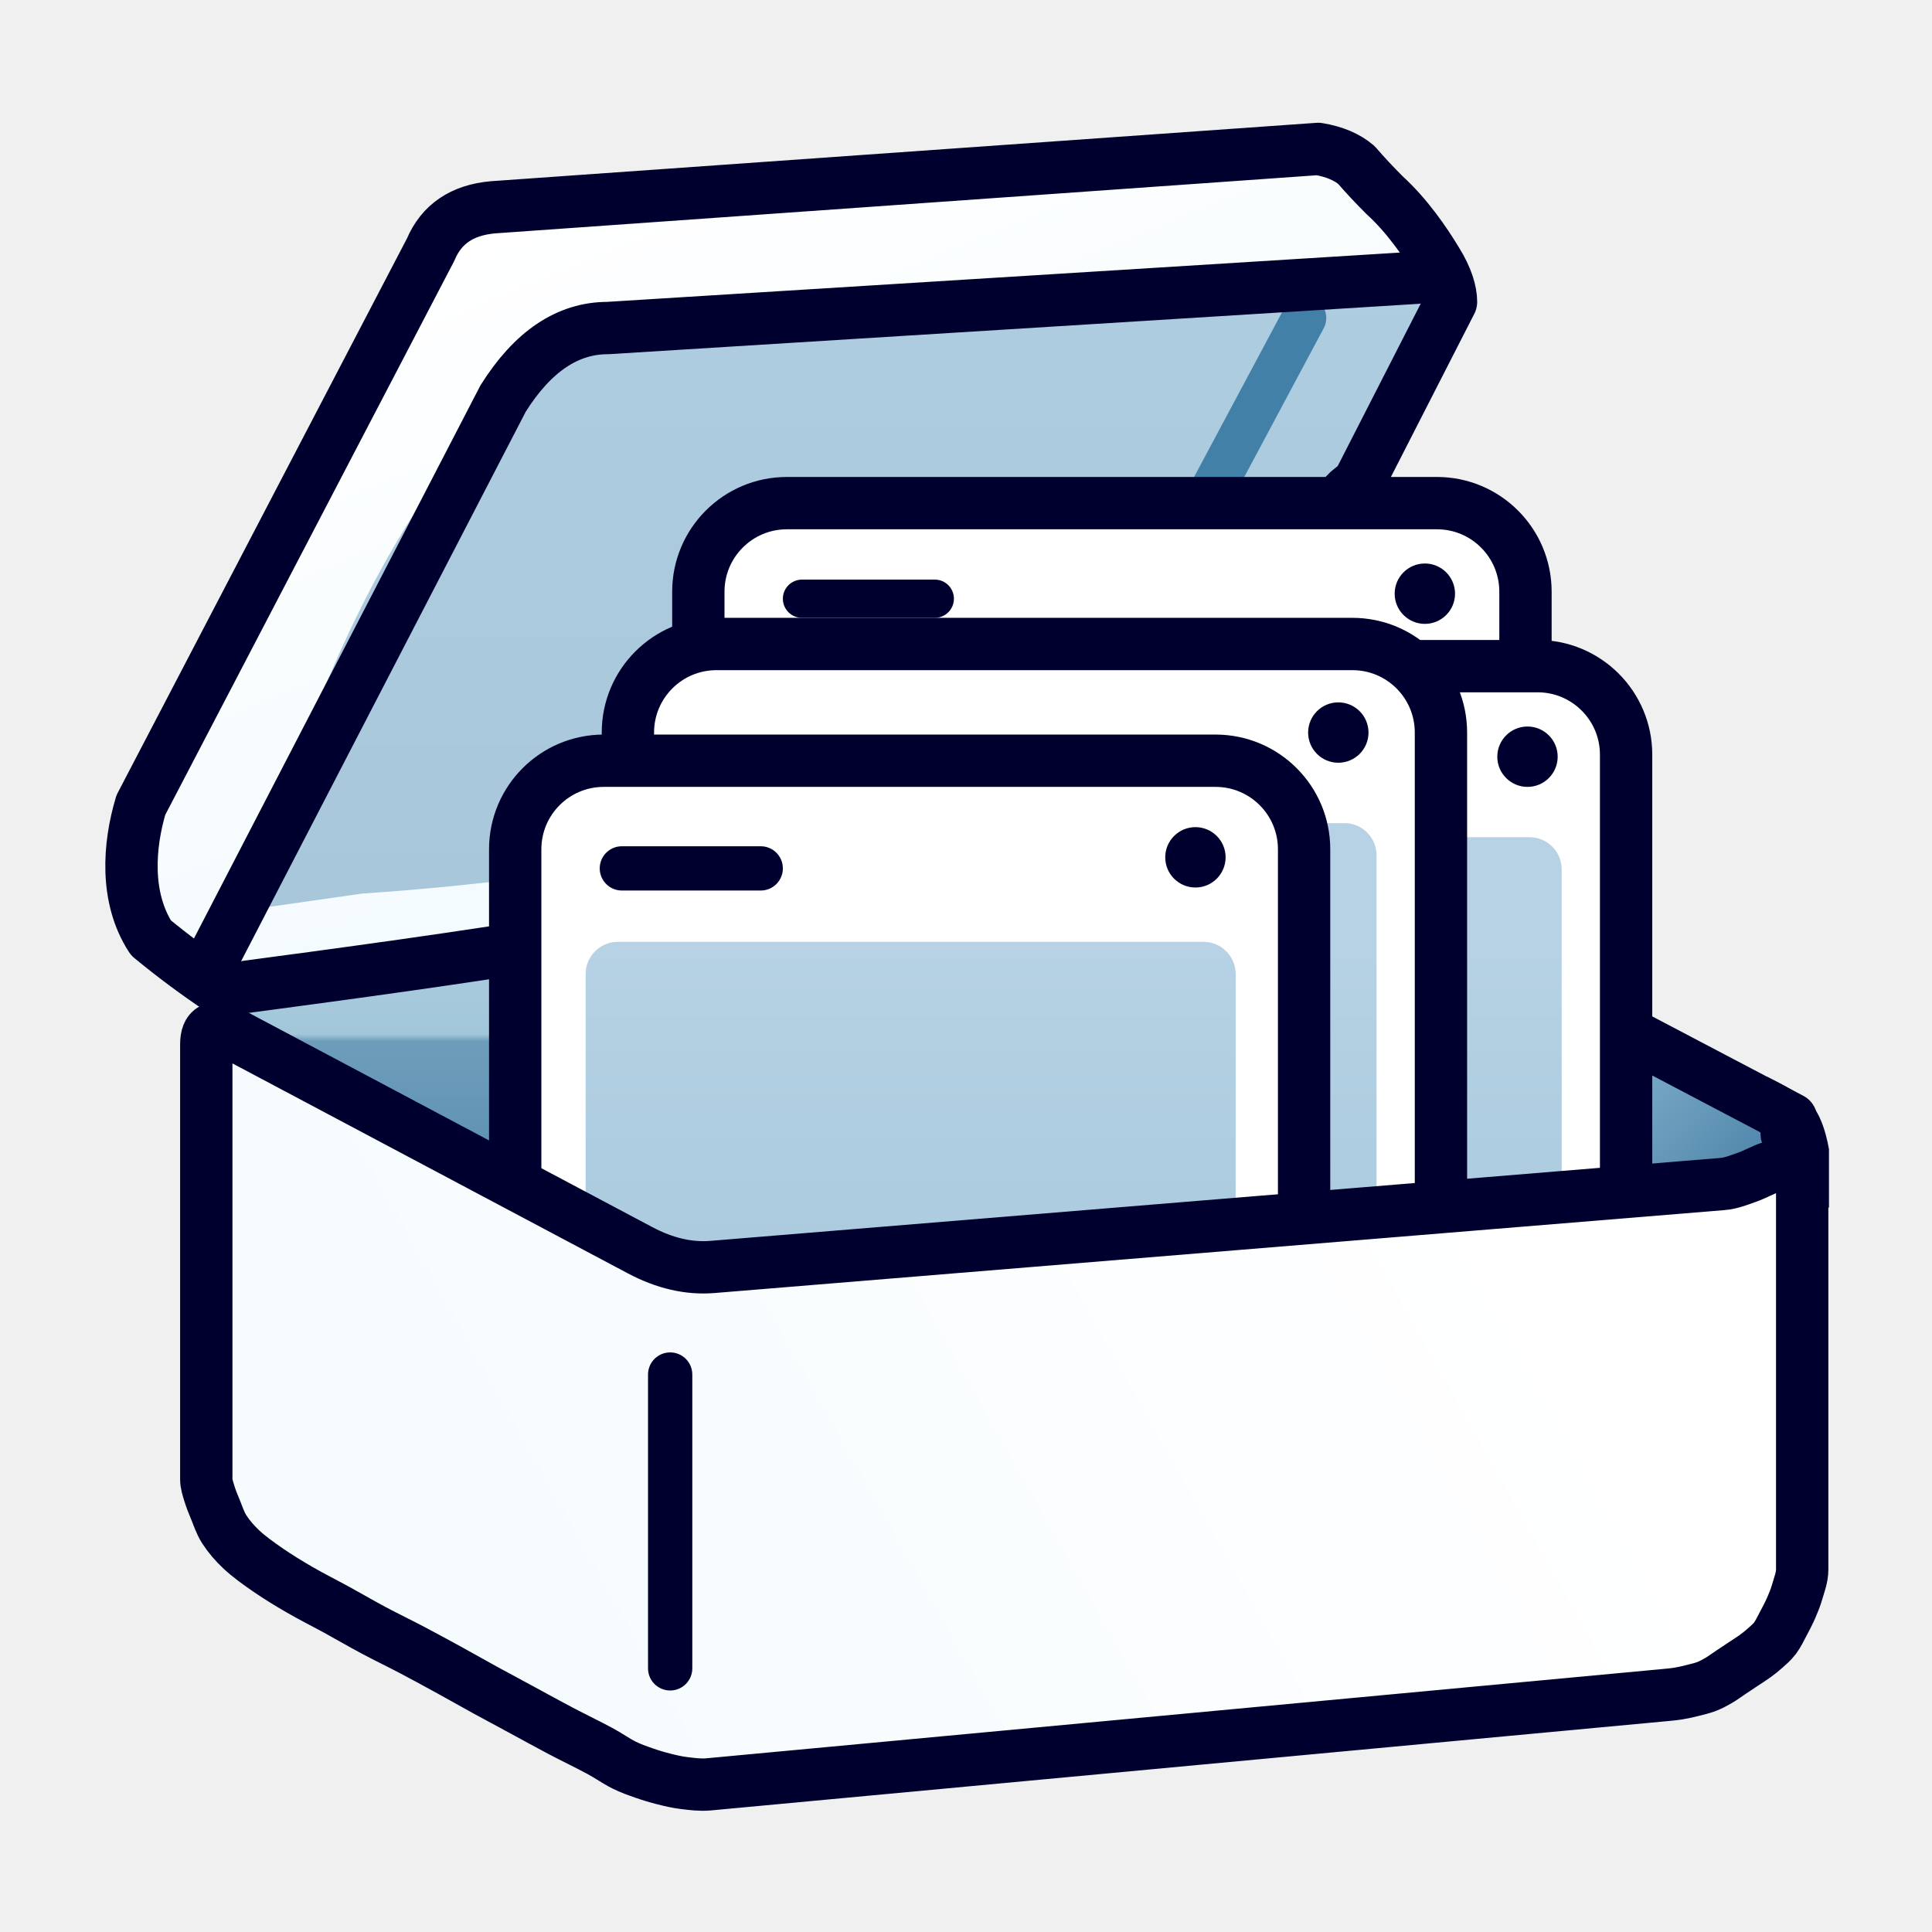
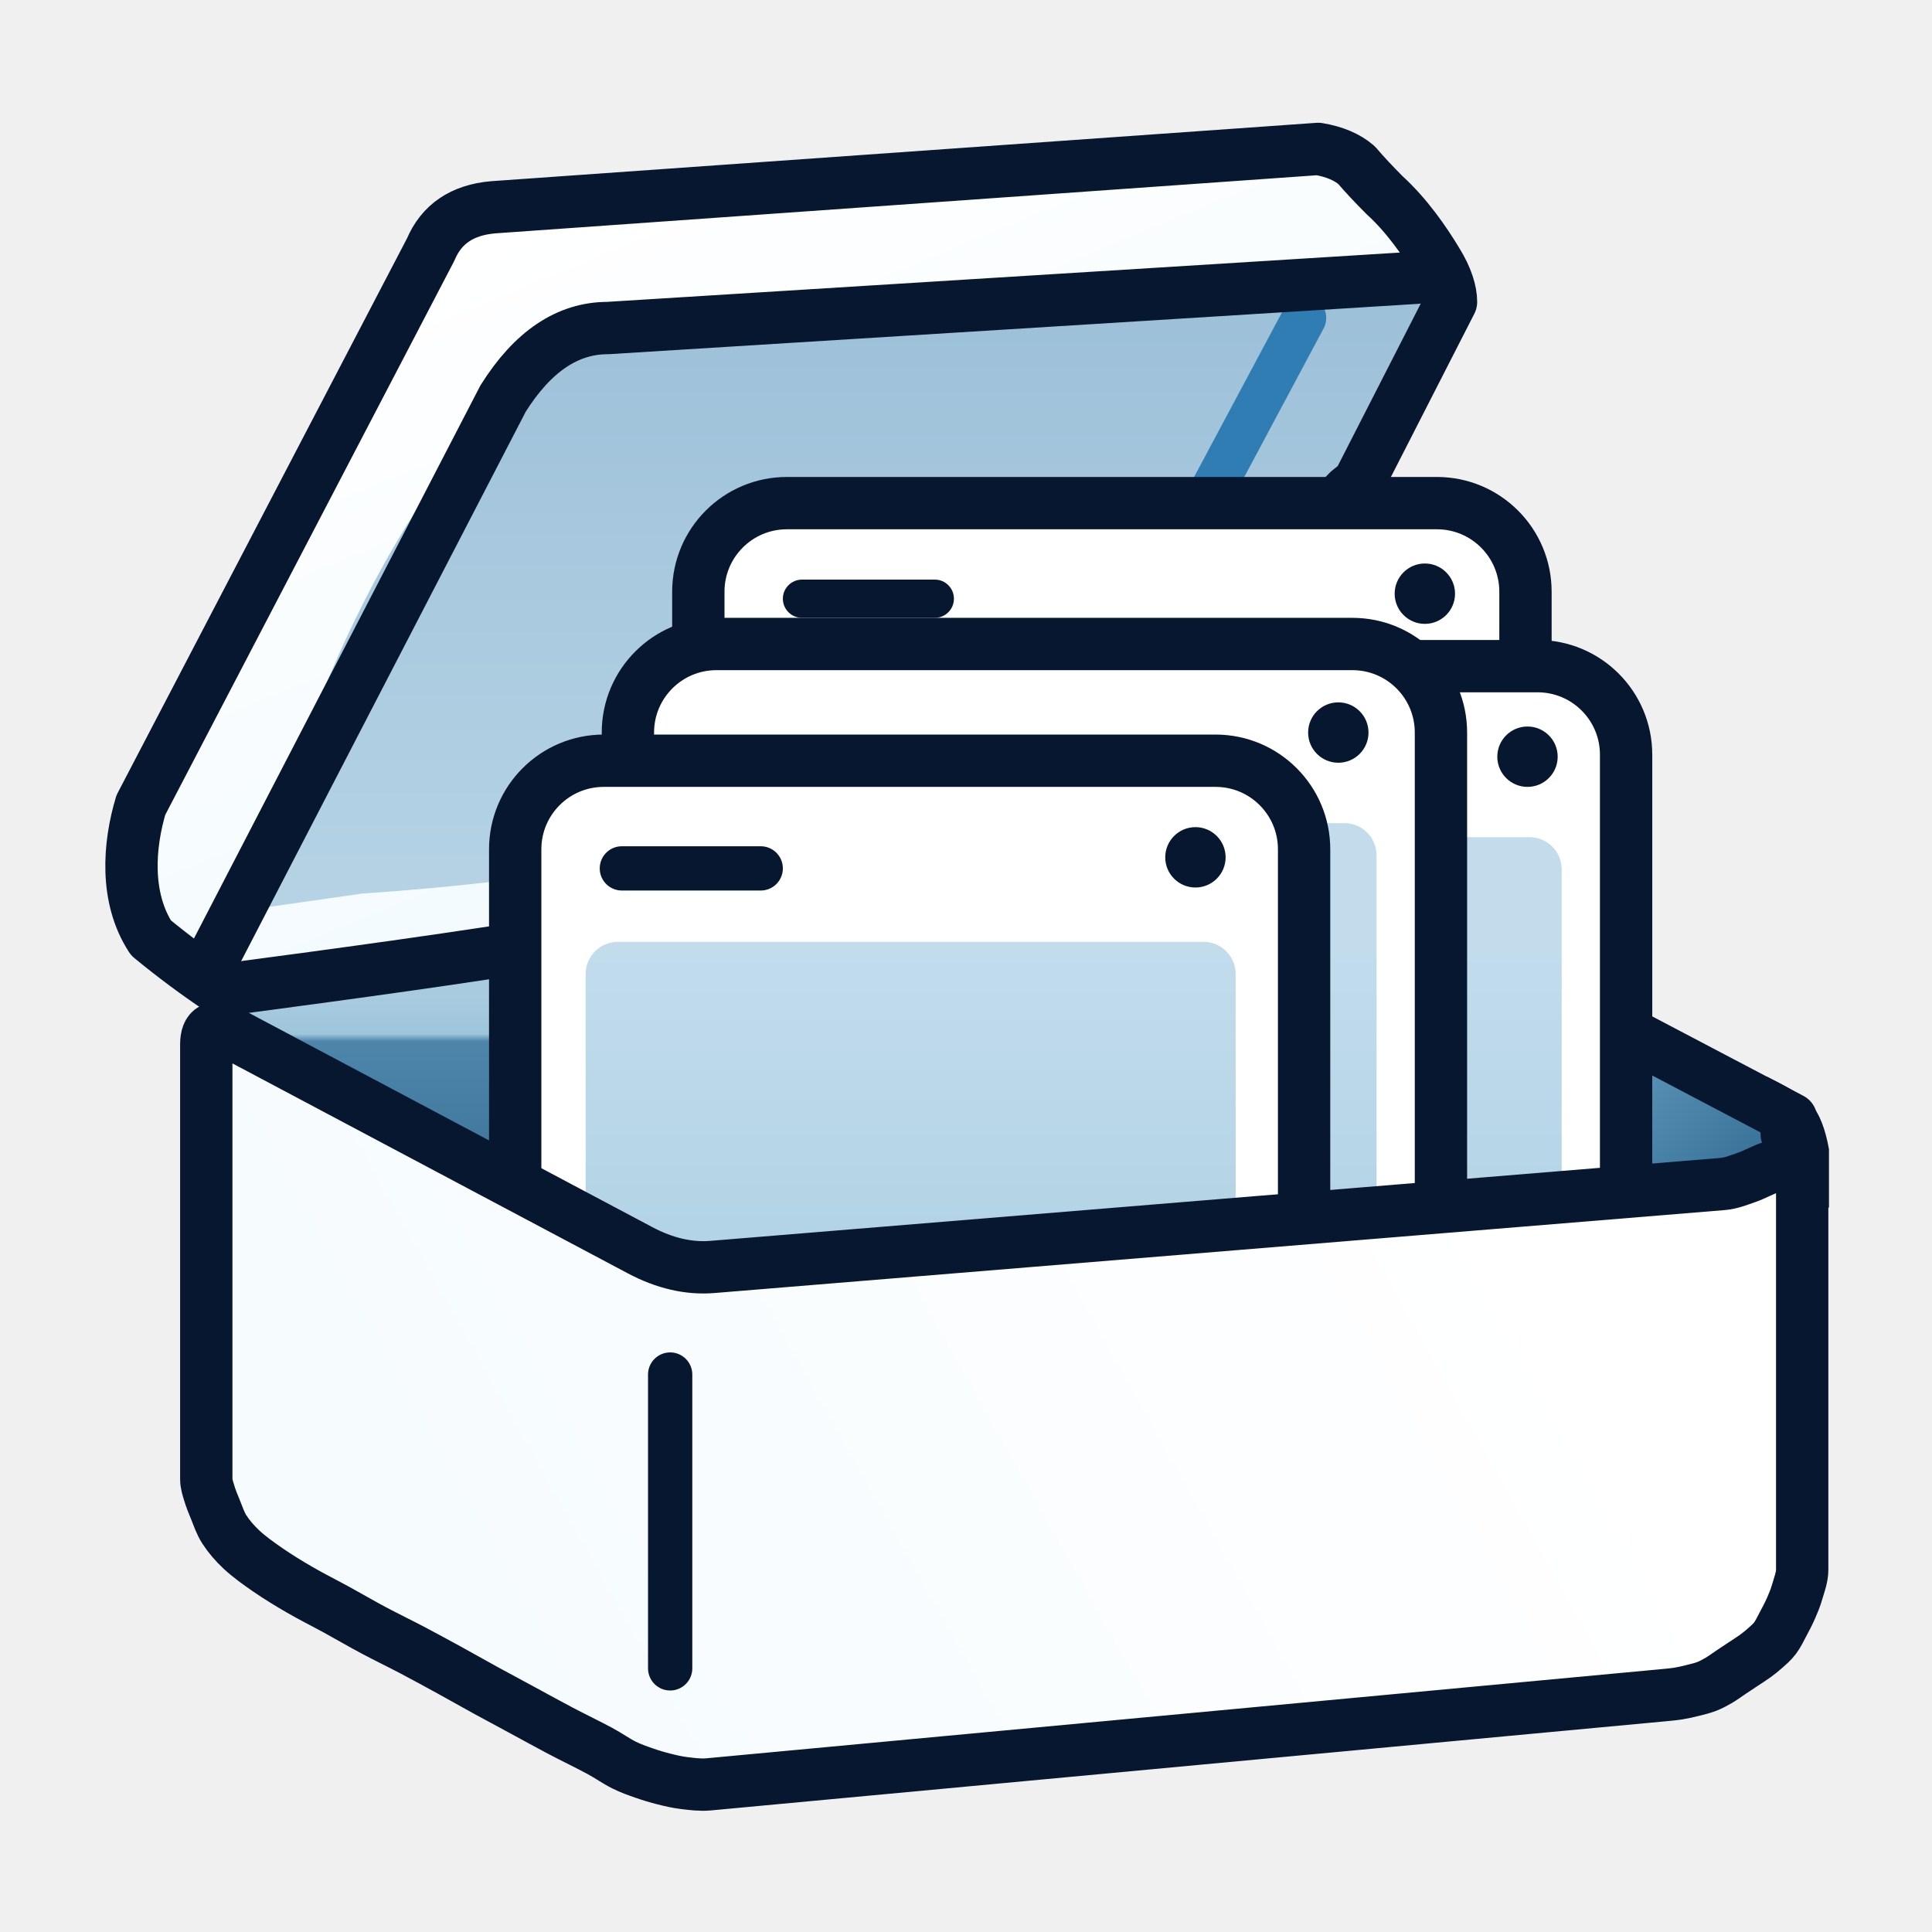
<svg xmlns="http://www.w3.org/2000/svg" viewBox="0 0 960 960" width="960" height="960" role="img" aria-labelledby="logo-title">
  <defs>
    <linearGradient id="ts-lid-face" x1="320" y1="80" x2="480" y2="470" gradientUnits="userSpaceOnUse">
      <stop offset="0" stop-color="#FFFFFF" />
      <stop offset="1" stop-color="#F0F9FD" />
    </linearGradient>
    <linearGradient id="ts-lid-panel" x1="420" y1="130" x2="420" y2="450" gradientUnits="userSpaceOnUse">
-       <stop offset="0" stop-color="#AECDE0" />
-       <stop offset="1" stop-color="#A8C7DA" />
+       <stop offset="0" stop-color="#9BBFD8" />
+       <stop offset="1" stop-color="#B6D3E5" />
    </linearGradient>
    <linearGradient id="ts-cavity-left" x1="180" y1="494" x2="180" y2="584" gradientUnits="userSpaceOnUse">
-       <stop offset="0" stop-color="#A6C9DC" />
-       <stop offset="0.22" stop-color="#A3C7DA" />
-       <stop offset="0.26" stop-color="#6E9DBA" />
-       <stop offset="1" stop-color="#5C90B1" />
+       <stop offset="0" stop-color="#A9CBE0" />
+       <stop offset="0.22" stop-color="#9EC5DB" />
+       <stop offset="0.26" stop-color="#4E86AB" />
+       <stop offset="1" stop-color="#3E7499" />
    </linearGradient>
    <linearGradient id="ts-cavity-right" x1="815" y1="520" x2="888" y2="588" gradientUnits="userSpaceOnUse">
-       <stop offset="0" stop-color="#7FACC9" />
-       <stop offset="1" stop-color="#467FA5" />
+       <stop offset="0" stop-color="#5E95B9" />
+       <stop offset="1" stop-color="#2F6A90" />
    </linearGradient>
    <linearGradient id="ts-content" x1="420" y1="470" x2="420" y2="640" gradientUnits="userSpaceOnUse">
-       <stop offset="0" stop-color="#B6D2E4" />
-       <stop offset="1" stop-color="#AACADE" />
+       <stop offset="0" stop-color="#C2DCEC" />
+       <stop offset="1" stop-color="#B0D2E5" />
    </linearGradient>
    <linearGradient id="ts-front" x1="760" y1="620" x2="280" y2="890" gradientUnits="userSpaceOnUse">
      <stop offset="0" stop-color="#FFFFFF" />
      <stop offset="1" stop-color="#F6FBFE" />
    </linearGradient>
    <path id="ts-lid-outline" d="M 110 492       C 170 484 230 476 290 466       C 420 424 560 336 650 266       Q 660 254 670 244       L 675 240       L 721 150       C 721 145 719 138 714 130       C 708 120 699 107 688 97       Q 680 89 674 82       Q 667 76 655 74       L 245 103       Q 222 105 214 124       L 70 400       C 64 420 62 446 75 466       Q 92 480 110 492 Z" />
    <path id="ts-lid-panel-shape" d="M 124 452       C 150 360 188 252 276 170       Q 284 164 302 163       L 760 136       L 790 540       L 600 540       L 360 420       C 300 432 240 440 180 444       L 124 452 Z" />
    <clipPath id="ts-lid-clip">
      <use href="#ts-lid-outline" />
    </clipPath>
  </defs>
-   <g stroke="#00002E" stroke-width="26" stroke-linejoin="round" stroke-linecap="round">
+   <g stroke="#081730" stroke-width="26" stroke-linejoin="round" stroke-linecap="round">
    <path d="M 104 498 L 252 484 L 252 612 L 104 552 Z" fill="url(#ts-cavity-left)" stroke="none" />
    <path d="M 813 527 L 902 574 L 902 610 L 813 610 Z" fill="url(#ts-cavity-right)" stroke="none" />
    <path d="M 812 515 L 890 556" fill="none" />
-     <path d="M 878 535       C 886 539 894 543 900 549       C 904 553 907 561 908.8 571       L 908.8 600 L 888 600 L 888 588       C 884 580 877 574 875 566       C 874 556 876 545 878 535 Z" fill="#00002E" stroke="none" />
+     <path d="M 878 535       C 886 539 894 543 900 549       C 904 553 907 561 908.8 571       L 908.8 600 L 888 600 L 888 588       C 884 580 877 574 875 566       C 874 556 876 545 878 535 Z" fill="#081730" stroke="none" />
    <use href="#ts-lid-outline" fill="url(#ts-lid-face)" stroke="none" />
    <g clip-path="url(#ts-lid-clip)">
      <use href="#ts-lid-panel-shape" fill="url(#ts-lid-panel)" stroke="none" />
-       <path d="M 648 158 L 601 246" fill="none" stroke="#4380A8" stroke-width="22" />
+       <path d="M 648 158 L 601 246" fill="none" stroke="#2F7DB3" stroke-width="22" />
      <path d="M 106 476         L 250 198         Q 272 163 302 163         L 704 138" fill="none" />
    </g>
    <use href="#ts-lid-outline" fill="none" />
    <g>
      <rect x="347" y="250" width="411" height="420" rx="44" fill="#FFFFFF" />
      <rect x="400" y="335" width="326" height="300" rx="16" fill="url(#ts-content)" stroke="none" />
-       <rect x="389" y="288" width="85" height="19" rx="9.5" fill="#00002E" stroke="none" />
-       <circle cx="708" cy="295" r="15" fill="#00002E" stroke="none" />
+       <rect x="389" y="288" width="85" height="19" rx="9.5" fill="#081730" stroke="none" />
+       <circle cx="708" cy="295" r="15" fill="#081730" stroke="none" />
      <rect x="416" y="331" width="392" height="429" rx="44" fill="#FFFFFF" />
      <rect x="451" y="416" width="325" height="300" rx="16" fill="url(#ts-content)" stroke="none" />
-       <rect x="456" y="383.5" width="88" height="19" rx="9.5" fill="#00002E" stroke="none" />
-       <circle cx="759" cy="376" r="15" fill="#00002E" stroke="none" />
+       <rect x="456" y="383.5" width="88" height="19" rx="9.5" fill="#081730" stroke="none" />
+       <circle cx="759" cy="376" r="15" fill="#081730" stroke="none" />
      <rect x="312" y="320" width="404" height="430" rx="44" fill="#FFFFFF" />
      <rect x="347" y="409" width="337" height="300" rx="16" fill="url(#ts-content)" stroke="none" />
-       <rect x="362" y="374.5" width="88" height="19" rx="9.5" fill="#00002E" stroke="none" />
-       <circle cx="665" cy="364" r="15" fill="#00002E" stroke="none" />
+       <rect x="362" y="374.5" width="88" height="19" rx="9.5" fill="#081730" stroke="none" />
+       <circle cx="665" cy="364" r="15" fill="#081730" stroke="none" />
      <rect x="256" y="378" width="392" height="420" rx="44" fill="#FFFFFF" />
      <rect x="291" y="468" width="323" height="300" rx="16" fill="url(#ts-content)" stroke="none" />
-       <rect x="298" y="420.5" width="91" height="22" rx="11" fill="#00002E" stroke="none" />
-       <circle cx="594" cy="426" r="15" fill="#00002E" stroke="none" />
+       <rect x="298" y="420.5" width="91" height="22" rx="11" fill="#081730" stroke="none" />
+       <circle cx="594" cy="426" r="15" fill="#081730" stroke="none" />
    </g>
    <path d="M 102.5 735       L 102.5 519       Q 102.5 506.78 114.5 513.15       L 318 621.21       Q 336.4 630.98 354 629.54       L 856 588.32       C 860.14 587.98 864.04 586.37 868 585       C 872.04 583.6 876.35 581.06 880 580       C 882.68 579.22 884.89 579.15 887 579.5       C 888.89 579.81 890.76 580.39 892 582       C 893.59 584.06 895.5 587.44 895.5 590.5       L 895.5 780       C 895.5 783.76 893.98 787.61 893 791       C 892.15 793.95 891.15 796.36 890 799       C 888.82 801.7 887.37 804.44 886 807       C 884.7 809.44 883.55 811.93 882 814       C 880.55 815.93 878.71 817.46 877 819       C 875.37 820.46 873.78 821.71 872 823       C 870.11 824.37 868 825.67 866 827       C 864 828.33 862 829.67 860 831       C 858 832.33 856.04 833.81 854 835       C 852.04 836.15 850.12 837.18 848 838       C 845.79 838.85 843.34 839.41 841 840       C 838.68 840.58 836.43 841.11 834 841.5       C 831.43 841.91 828.67 842.15 826 842.4       L 352 886.65       C 348.01 887.03 343.82 886.46 340 886       C 336.48 885.58 333.31 884.83 330 884       C 326.65 883.16 323.31 882.16 320 881       C 316.64 879.82 313.43 878.72 310 877       C 306.1 875.05 302.65 872.51 298 870       C 292.15 866.85 284.9 863.37 278.5 860       C 272.23 856.7 266.17 853.33 260 850       C 253.83 846.67 247.62 843.35 241.5 840       C 235.45 836.68 229.55 833.32 223.5 830       C 217.38 826.65 211.27 823.3 205 820       C 198.6 816.63 191.85 813.39 185.5 810       C 179.35 806.72 173.55 803.32 167.5 800       C 161.38 796.65 154.91 793.42 149 790       C 143.41 786.76 138 783.45 133 780       C 128.34 776.78 123.78 773.52 120 770       C 116.62 766.85 113.76 763.48 111.5 760       C 109.43 756.82 108.33 753.19 107 750       C 105.83 747.19 104.78 744.61 104 742       C 103.28 739.61 102.5 737.39 102.5 735       Z" fill="url(#ts-front)" />
-     <rect x="322" y="672" width="22" height="168" rx="11" fill="#00002E" stroke="none" />
+     <rect x="322" y="672" width="22" height="168" rx="11" fill="#081730" stroke="none" />
  </g>
</svg>
